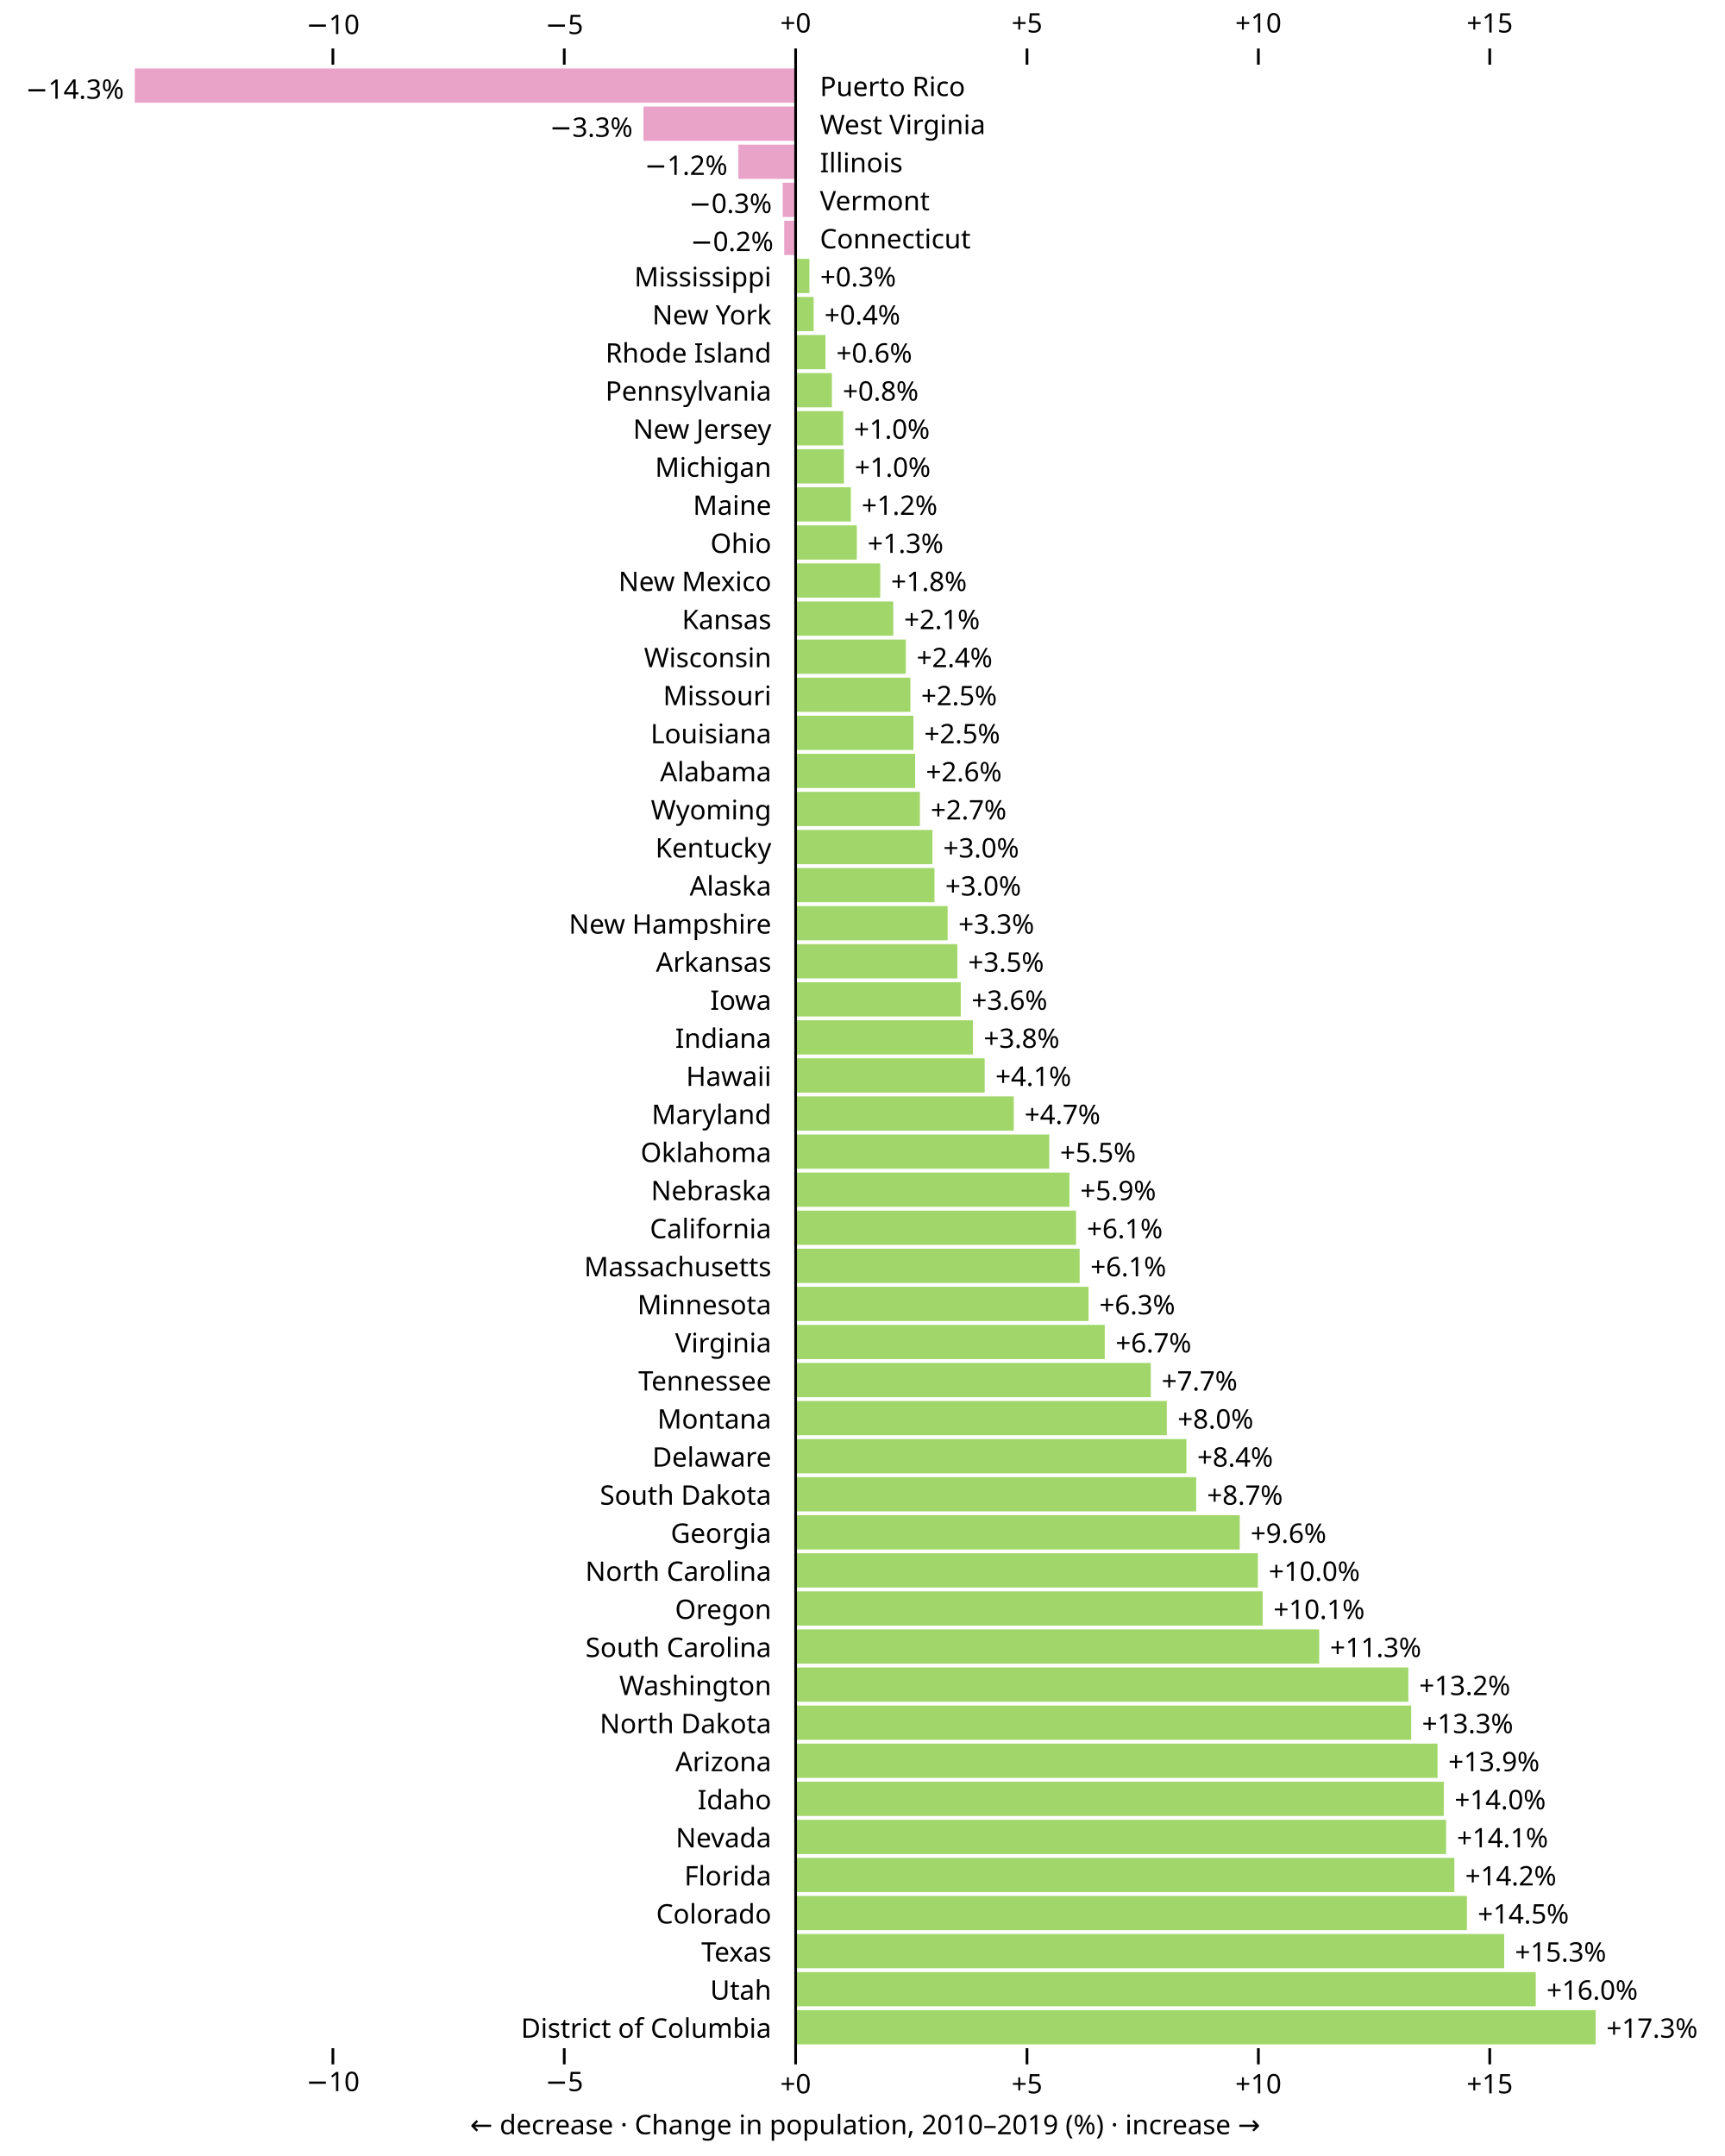
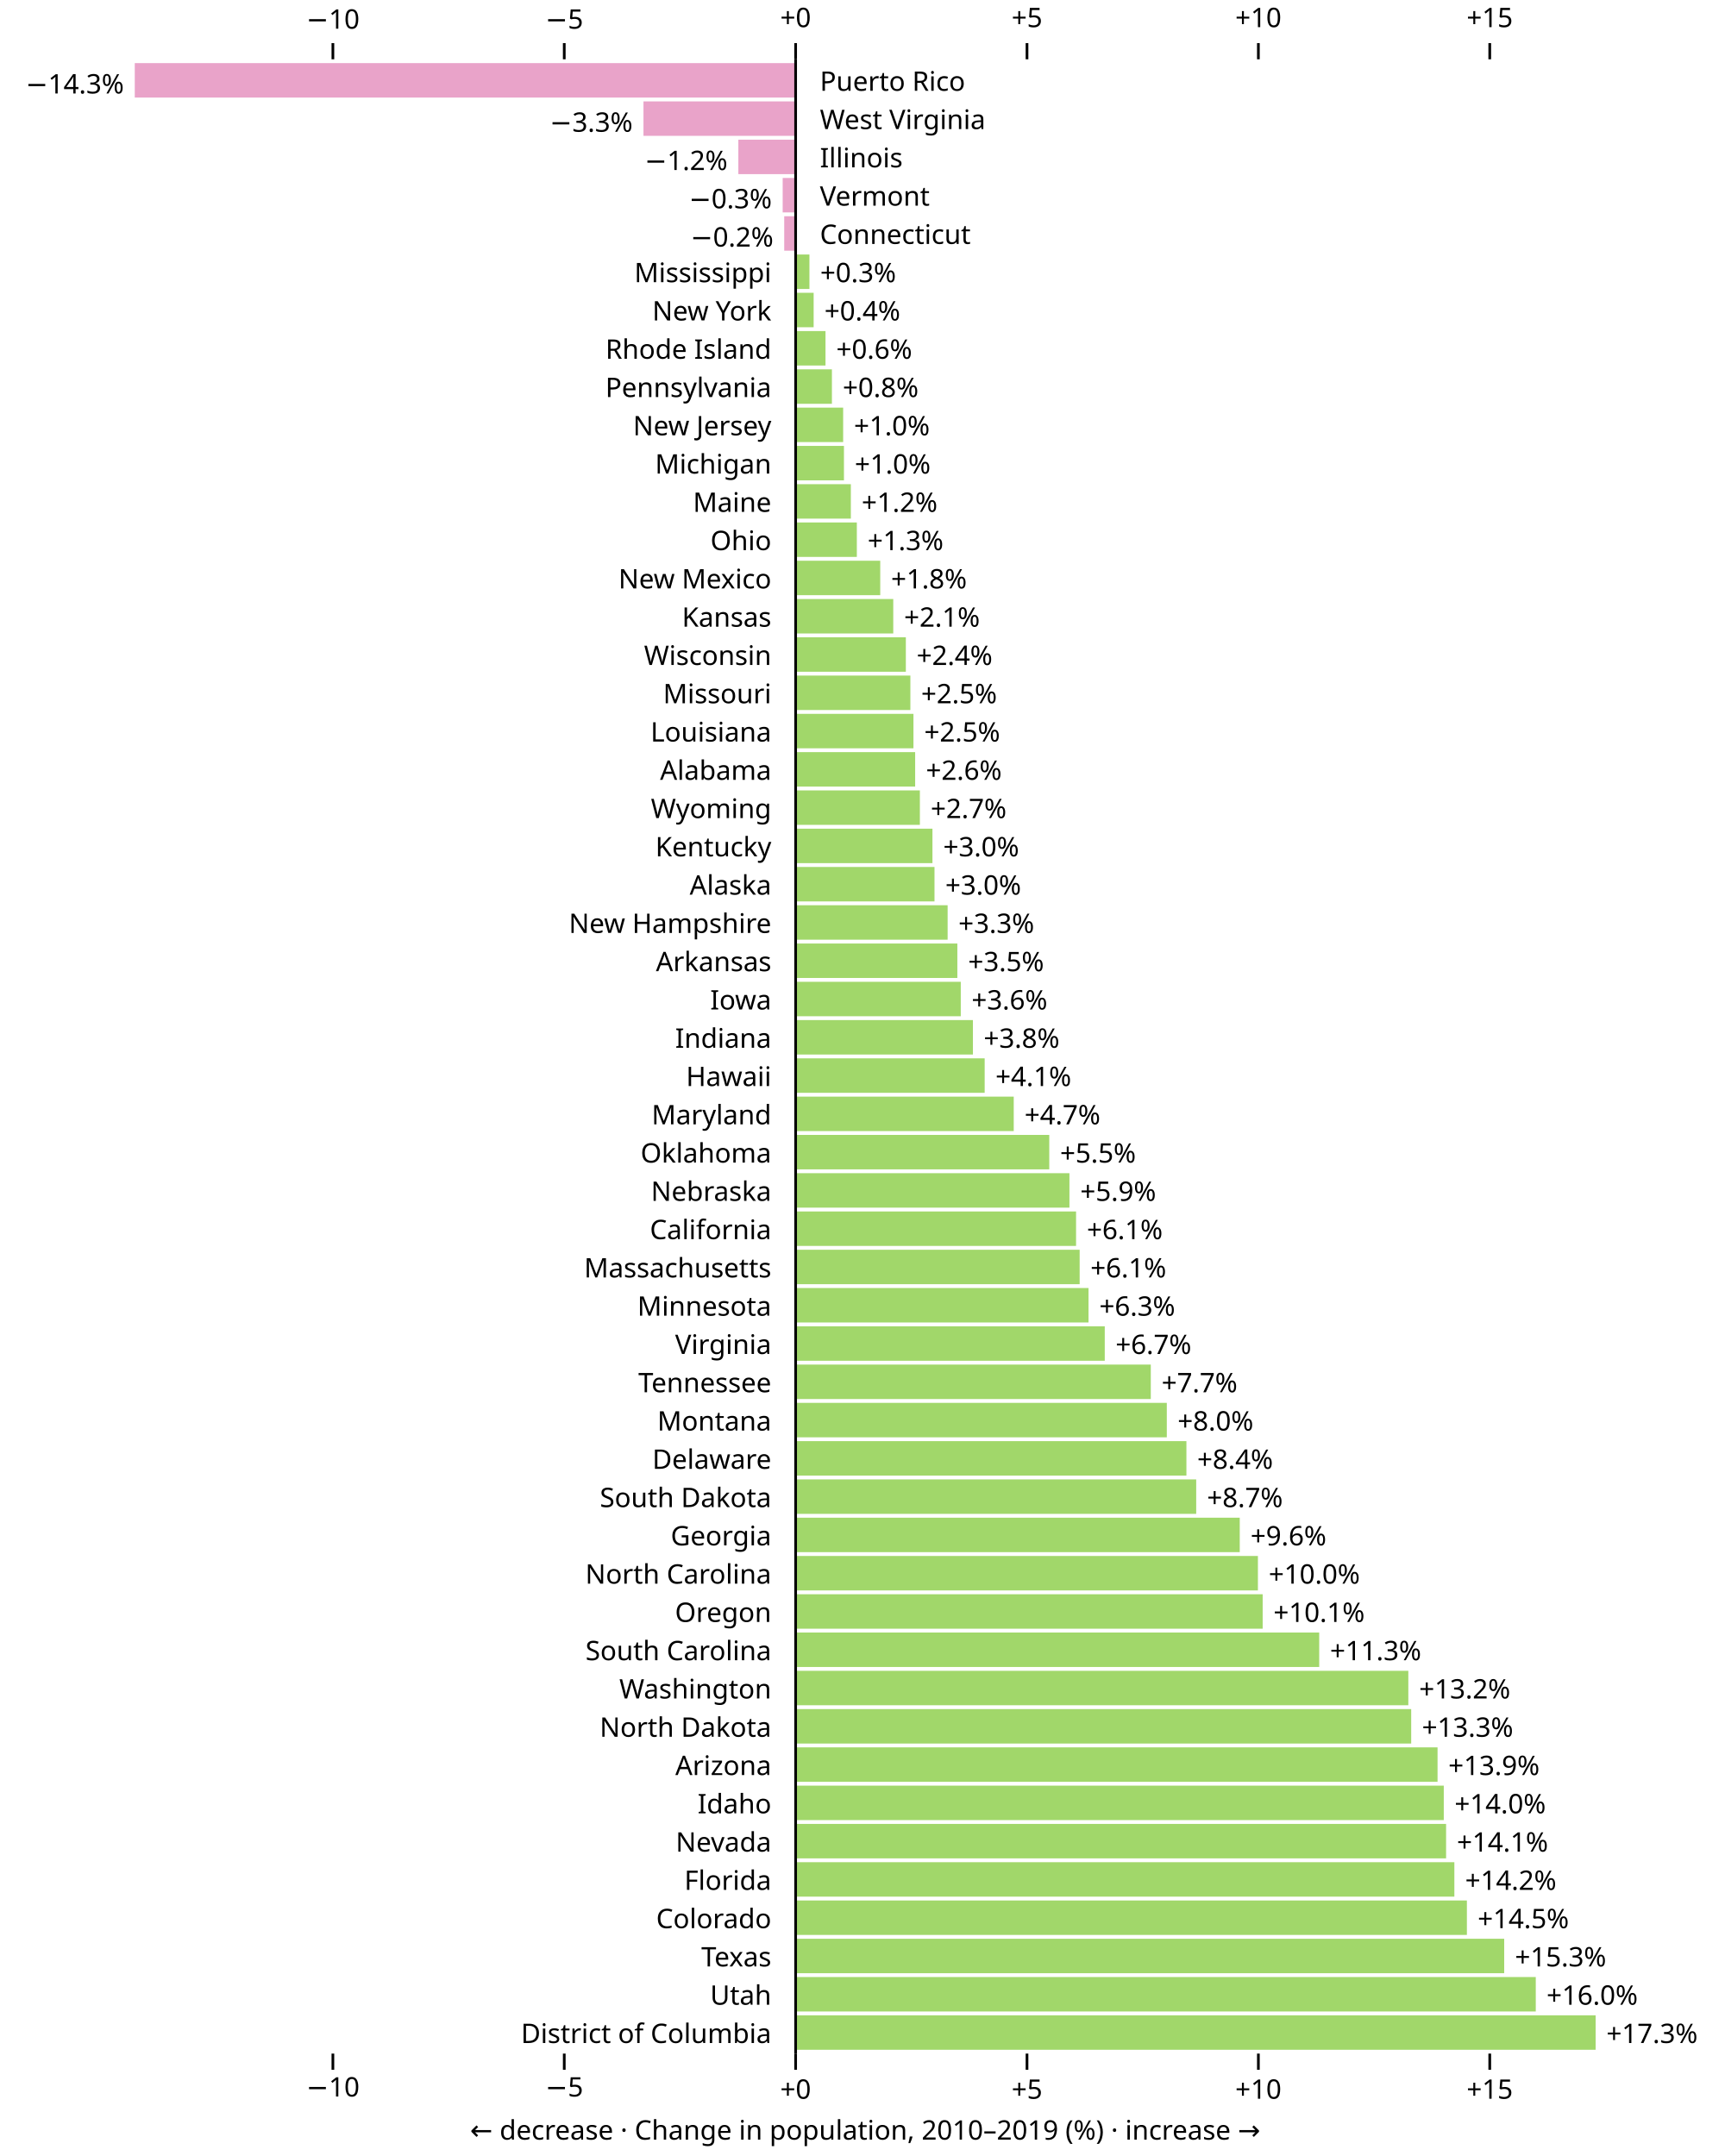
<svg xmlns="http://www.w3.org/2000/svg" width="640" height="800" viewBox="0 0 640 800">
-   <line x1="123.505" y1="760" x2="123.505" y2="766" stroke="currentColor" stroke-width="1" />
-   <line x1="209.348" y1="760" x2="209.348" y2="766" stroke="currentColor" stroke-width="1" />
-   <line x1="295.19" y1="760" x2="295.19" y2="766" stroke="currentColor" stroke-width="1" />
-   <line x1="381.033" y1="760" x2="381.033" y2="766" stroke="currentColor" stroke-width="1" />
-   <line x1="466.876" y1="760" x2="466.876" y2="766" stroke="currentColor" stroke-width="1" />
-   <line x1="552.718" y1="760" x2="552.718" y2="766" stroke="currentColor" stroke-width="1" />
-   <text x="123.505" y="769" font-family="system-ui, sans-serif" font-size="10" text-anchor="middle" dominant-baseline="text-before-edge" fill="currentColor">−10</text>
-   <text x="209.348" y="769" font-family="system-ui, sans-serif" font-size="10" text-anchor="middle" dominant-baseline="text-before-edge" fill="currentColor">−5</text>
-   <text x="295.19" y="769" font-family="system-ui, sans-serif" font-size="10" text-anchor="middle" dominant-baseline="text-before-edge" fill="currentColor">+0</text>
-   <text x="381.033" y="769" font-family="system-ui, sans-serif" font-size="10" text-anchor="middle" dominant-baseline="text-before-edge" fill="currentColor">+5</text>
-   <text x="466.876" y="769" font-family="system-ui, sans-serif" font-size="10" text-anchor="middle" dominant-baseline="text-before-edge" fill="currentColor">+10</text>
-   <text x="552.718" y="769" font-family="system-ui, sans-serif" font-size="10" text-anchor="middle" dominant-baseline="text-before-edge" fill="currentColor">+15</text>
-   <text x="321" y="785" font-family="system-ui, sans-serif" font-size="10" text-anchor="middle" dominant-baseline="text-before-edge" fill="currentColor">← decrease · Change in population, 2010–2019 (%) · increase →</text>
-   <line x1="123.505" y1="24" x2="123.505" y2="18" stroke="currentColor" stroke-width="1" />
-   <line x1="209.348" y1="24" x2="209.348" y2="18" stroke="currentColor" stroke-width="1" />
-   <line x1="295.19" y1="24" x2="295.19" y2="18" stroke="currentColor" stroke-width="1" />
-   <line x1="381.033" y1="24" x2="381.033" y2="18" stroke="currentColor" stroke-width="1" />
-   <line x1="466.876" y1="24" x2="466.876" y2="18" stroke="currentColor" stroke-width="1" />
-   <line x1="552.718" y1="24" x2="552.718" y2="18" stroke="currentColor" stroke-width="1" />
-   <text x="123.505" y="15" font-family="system-ui, sans-serif" font-size="10" text-anchor="middle" dominant-baseline="text-after-edge" fill="currentColor">−10</text>
-   <text x="209.348" y="15" font-family="system-ui, sans-serif" font-size="10" text-anchor="middle" dominant-baseline="text-after-edge" fill="currentColor">−5</text>
-   <text x="295.19" y="15" font-family="system-ui, sans-serif" font-size="10" text-anchor="middle" dominant-baseline="text-after-edge" fill="currentColor">+0</text>
-   <text x="381.033" y="15" font-family="system-ui, sans-serif" font-size="10" text-anchor="middle" dominant-baseline="text-after-edge" fill="currentColor">+5</text>
-   <text x="466.876" y="15" font-family="system-ui, sans-serif" font-size="10" text-anchor="middle" dominant-baseline="text-after-edge" fill="currentColor">+10</text>
-   <text x="552.718" y="15" font-family="system-ui, sans-serif" font-size="10" text-anchor="middle" dominant-baseline="text-after-edge" fill="currentColor">+15</text>
-   <rect x="295.19" y="449.213" width="104.045" height="12.714" fill="#a1d76a" />
-   <rect x="295.19" y="717.62" width="262.886" height="12.714" fill="#a1d76a" />
-   <rect x="295.19" y="689.367" width="244.399" height="12.714" fill="#a1d76a" />
-   <rect x="295.19" y="110.173" width="6.685" height="12.714" fill="#a1d76a" />
-   <rect x="295.19" y="138.426" width="13.463" height="12.714" fill="#a1d76a" />
-   <rect x="273.94" y="53.666" width="21.25" height="12.714" fill="#e9a3c9" />
-   <rect x="295.19" y="194.933" width="22.709" height="12.714" fill="#a1d76a" />
-   <rect x="295.19" y="562.226" width="164.774" height="12.714" fill="#a1d76a" />
-   <rect x="295.19" y="576.353" width="171.515" height="12.714" fill="#a1d76a" />
-   <rect x="295.19" y="166.679" width="17.929" height="12.714" fill="#a1d76a" />
-   <rect x="295.19" y="152.553" width="17.633" height="12.714" fill="#a1d76a" />
-   <rect x="295.19" y="491.593" width="114.691" height="12.714" fill="#a1d76a" />
-   <rect x="295.19" y="618.733" width="227.317" height="12.714" fill="#a1d76a" />
-   <rect x="295.19" y="646.987" width="238.161" height="12.714" fill="#a1d76a" />
-   <rect x="295.19" y="463.34" width="105.375" height="12.714" fill="#a1d76a" />
-   <rect x="295.19" y="505.72" width="131.77" height="12.714" fill="#a1d76a" />
-   <rect x="295.19" y="378.58" width="65.779" height="12.714" fill="#a1d76a" />
-   <rect x="295.19" y="251.44" width="42.571" height="12.714" fill="#a1d76a" />
-   <rect x="295.19" y="406.833" width="80.921" height="12.714" fill="#a1d76a" />
-   <rect x="295.19" y="237.313" width="40.891" height="12.714" fill="#a1d76a" />
-   <rect x="295.19" y="703.493" width="249.048" height="12.714" fill="#a1d76a" />
-   <rect x="295.19" y="477.466" width="108.666" height="12.714" fill="#a1d76a" />
-   <rect x="295.19" y="604.607" width="194.258" height="12.714" fill="#a1d76a" />
-   <rect x="295.19" y="279.693" width="44.342" height="12.714" fill="#a1d76a" />
-   <rect x="295.19" y="265.566" width="43.712" height="12.714" fill="#a1d76a" />
-   <rect x="295.19" y="307.946" width="50.764" height="12.714" fill="#a1d76a" />
-   <rect x="295.19" y="590.48" width="173.278" height="12.714" fill="#a1d76a" />
-   <rect x="295.19" y="420.96" width="94.104" height="12.714" fill="#a1d76a" />
-   <rect x="290.958" y="81.919" width="4.232" height="12.714" fill="#e9a3c9" />
-   <rect x="295.19" y="731.747" width="274.604" height="12.714" fill="#a1d76a" />
-   <rect x="50" y="25.413" width="245.19" height="12.714" fill="#e9a3c9" />
-   <rect x="295.19" y="364.453" width="61.269" height="12.714" fill="#a1d76a" />
-   <rect x="295.19" y="675.24" width="241.33" height="12.714" fill="#a1d76a" />
-   <rect x="295.19" y="350.326" width="60.001" height="12.714" fill="#a1d76a" />
-   <rect x="295.19" y="96.046" width="5.122" height="12.714" fill="#a1d76a" />
-   <rect x="295.19" y="223.186" width="36.223" height="12.714" fill="#a1d76a" />
-   <rect x="295.19" y="209.06" width="31.391" height="12.714" fill="#a1d76a" />
-   <rect x="295.19" y="435.086" width="101.588" height="12.714" fill="#a1d76a" />
-   <rect x="238.738" y="39.539" width="56.452" height="12.714" fill="#e9a3c9" />
-   <rect x="295.19" y="661.113" width="240.473" height="12.714" fill="#a1d76a" />
-   <rect x="295.19" y="392.706" width="70.137" height="12.714" fill="#a1d76a" />
-   <rect x="295.19" y="336.2" width="56.392" height="12.714" fill="#a1d76a" />
-   <rect x="295.19" y="180.806" width="20.487" height="12.714" fill="#a1d76a" />
-   <rect x="295.19" y="519.846" width="137.712" height="12.714" fill="#a1d76a" />
-   <rect x="295.19" y="124.299" width="11.082" height="12.714" fill="#a1d76a" />
-   <rect x="295.19" y="533.973" width="144.987" height="12.714" fill="#a1d76a" />
-   <rect x="295.19" y="548.1" width="148.618" height="12.714" fill="#a1d76a" />
-   <rect x="295.19" y="632.86" width="228.383" height="12.714" fill="#a1d76a" />
-   <rect x="295.19" y="322.073" width="51.523" height="12.714" fill="#a1d76a" />
-   <rect x="295.19" y="745.873" width="296.81" height="12.714" fill="#a1d76a" />
-   <rect x="290.383" y="67.793" width="4.807" height="12.714" fill="#e9a3c9" />
-   <rect x="295.19" y="293.82" width="46.096" height="12.714" fill="#a1d76a" />
-   <text x="286.19" y="455.57" font-family="system-ui, sans-serif" font-size="10" text-anchor="end" dominant-baseline="central" fill="currentColor">California</text>
-   <text x="286.19" y="723.977" font-family="system-ui, sans-serif" font-size="10" text-anchor="end" dominant-baseline="central" fill="currentColor">Texas</text>
-   <text x="286.19" y="695.724" font-family="system-ui, sans-serif" font-size="10" text-anchor="end" dominant-baseline="central" fill="currentColor">Florida</text>
-   <text x="286.19" y="116.53" font-family="system-ui, sans-serif" font-size="10" text-anchor="end" dominant-baseline="central" fill="currentColor">New York</text>
-   <text x="286.19" y="144.783" font-family="system-ui, sans-serif" font-size="10" text-anchor="end" dominant-baseline="central" fill="currentColor">Pennsylvania</text>
-   <text x="304.19" y="60.023" font-family="system-ui, sans-serif" font-size="10" text-anchor="start" dominant-baseline="central" fill="currentColor">Illinois</text>
-   <text x="286.19" y="201.29" font-family="system-ui, sans-serif" font-size="10" text-anchor="end" dominant-baseline="central" fill="currentColor">Ohio</text>
-   <text x="286.19" y="568.583" font-family="system-ui, sans-serif" font-size="10" text-anchor="end" dominant-baseline="central" fill="currentColor">Georgia</text>
-   <text x="286.19" y="582.71" font-family="system-ui, sans-serif" font-size="10" text-anchor="end" dominant-baseline="central" fill="currentColor">North Carolina</text>
-   <text x="286.19" y="173.036" font-family="system-ui, sans-serif" font-size="10" text-anchor="end" dominant-baseline="central" fill="currentColor">Michigan</text>
-   <text x="286.19" y="158.91" font-family="system-ui, sans-serif" font-size="10" text-anchor="end" dominant-baseline="central" fill="currentColor">New Jersey</text>
-   <text x="286.19" y="497.95" font-family="system-ui, sans-serif" font-size="10" text-anchor="end" dominant-baseline="central" fill="currentColor">Virginia</text>
-   <text x="286.19" y="625.09" font-family="system-ui, sans-serif" font-size="10" text-anchor="end" dominant-baseline="central" fill="currentColor">Washington</text>
-   <text x="286.19" y="653.344" font-family="system-ui, sans-serif" font-size="10" text-anchor="end" dominant-baseline="central" fill="currentColor">Arizona</text>
-   <text x="286.19" y="469.697" font-family="system-ui, sans-serif" font-size="10" text-anchor="end" dominant-baseline="central" fill="currentColor">Massachusetts</text>
-   <text x="286.19" y="512.077" font-family="system-ui, sans-serif" font-size="10" text-anchor="end" dominant-baseline="central" fill="currentColor">Tennessee</text>
-   <text x="286.19" y="384.937" font-family="system-ui, sans-serif" font-size="10" text-anchor="end" dominant-baseline="central" fill="currentColor">Indiana</text>
-   <text x="286.19" y="257.797" font-family="system-ui, sans-serif" font-size="10" text-anchor="end" dominant-baseline="central" fill="currentColor">Missouri</text>
-   <text x="286.19" y="413.19" font-family="system-ui, sans-serif" font-size="10" text-anchor="end" dominant-baseline="central" fill="currentColor">Maryland</text>
-   <text x="286.19" y="243.67" font-family="system-ui, sans-serif" font-size="10" text-anchor="end" dominant-baseline="central" fill="currentColor">Wisconsin</text>
-   <text x="286.19" y="709.85" font-family="system-ui, sans-serif" font-size="10" text-anchor="end" dominant-baseline="central" fill="currentColor">Colorado</text>
-   <text x="286.19" y="483.823" font-family="system-ui, sans-serif" font-size="10" text-anchor="end" dominant-baseline="central" fill="currentColor">Minnesota</text>
-   <text x="286.19" y="610.964" font-family="system-ui, sans-serif" font-size="10" text-anchor="end" dominant-baseline="central" fill="currentColor">South Carolina</text>
-   <text x="286.19" y="286.05" font-family="system-ui, sans-serif" font-size="10" text-anchor="end" dominant-baseline="central" fill="currentColor">Alabama</text>
-   <text x="286.19" y="271.923" font-family="system-ui, sans-serif" font-size="10" text-anchor="end" dominant-baseline="central" fill="currentColor">Louisiana</text>
-   <text x="286.19" y="314.303" font-family="system-ui, sans-serif" font-size="10" text-anchor="end" dominant-baseline="central" fill="currentColor">Kentucky</text>
-   <text x="286.19" y="596.837" font-family="system-ui, sans-serif" font-size="10" text-anchor="end" dominant-baseline="central" fill="currentColor">Oregon</text>
-   <text x="286.19" y="427.317" font-family="system-ui, sans-serif" font-size="10" text-anchor="end" dominant-baseline="central" fill="currentColor">Oklahoma</text>
-   <text x="304.19" y="88.276" font-family="system-ui, sans-serif" font-size="10" text-anchor="start" dominant-baseline="central" fill="currentColor">Connecticut</text>
-   <text x="286.19" y="738.104" font-family="system-ui, sans-serif" font-size="10" text-anchor="end" dominant-baseline="central" fill="currentColor">Utah</text>
-   <text x="304.19" y="31.77" font-family="system-ui, sans-serif" font-size="10" text-anchor="start" dominant-baseline="central" fill="currentColor">Puerto Rico</text>
-   <text x="286.19" y="370.81" font-family="system-ui, sans-serif" font-size="10" text-anchor="end" dominant-baseline="central" fill="currentColor">Iowa</text>
-   <text x="286.19" y="681.597" font-family="system-ui, sans-serif" font-size="10" text-anchor="end" dominant-baseline="central" fill="currentColor">Nevada</text>
-   <text x="286.19" y="356.683" font-family="system-ui, sans-serif" font-size="10" text-anchor="end" dominant-baseline="central" fill="currentColor">Arkansas</text>
-   <text x="286.19" y="102.403" font-family="system-ui, sans-serif" font-size="10" text-anchor="end" dominant-baseline="central" fill="currentColor">Mississippi</text>
-   <text x="286.19" y="229.543" font-family="system-ui, sans-serif" font-size="10" text-anchor="end" dominant-baseline="central" fill="currentColor">Kansas</text>
-   <text x="286.19" y="215.417" font-family="system-ui, sans-serif" font-size="10" text-anchor="end" dominant-baseline="central" fill="currentColor">New Mexico</text>
-   <text x="286.19" y="441.443" font-family="system-ui, sans-serif" font-size="10" text-anchor="end" dominant-baseline="central" fill="currentColor">Nebraska</text>
-   <text x="304.19" y="45.896" font-family="system-ui, sans-serif" font-size="10" text-anchor="start" dominant-baseline="central" fill="currentColor">West Virginia</text>
-   <text x="286.19" y="667.47" font-family="system-ui, sans-serif" font-size="10" text-anchor="end" dominant-baseline="central" fill="currentColor">Idaho</text>
-   <text x="286.19" y="399.063" font-family="system-ui, sans-serif" font-size="10" text-anchor="end" dominant-baseline="central" fill="currentColor">Hawaii</text>
-   <text x="286.19" y="342.557" font-family="system-ui, sans-serif" font-size="10" text-anchor="end" dominant-baseline="central" fill="currentColor">New Hampshire</text>
-   <text x="286.19" y="187.163" font-family="system-ui, sans-serif" font-size="10" text-anchor="end" dominant-baseline="central" fill="currentColor">Maine</text>
-   <text x="286.19" y="526.203" font-family="system-ui, sans-serif" font-size="10" text-anchor="end" dominant-baseline="central" fill="currentColor">Montana</text>
-   <text x="286.19" y="130.656" font-family="system-ui, sans-serif" font-size="10" text-anchor="end" dominant-baseline="central" fill="currentColor">Rhode Island</text>
-   <text x="286.19" y="540.33" font-family="system-ui, sans-serif" font-size="10" text-anchor="end" dominant-baseline="central" fill="currentColor">Delaware</text>
-   <text x="286.19" y="554.457" font-family="system-ui, sans-serif" font-size="10" text-anchor="end" dominant-baseline="central" fill="currentColor">South Dakota</text>
-   <text x="286.19" y="639.217" font-family="system-ui, sans-serif" font-size="10" text-anchor="end" dominant-baseline="central" fill="currentColor">North Dakota</text>
-   <text x="286.19" y="328.43" font-family="system-ui, sans-serif" font-size="10" text-anchor="end" dominant-baseline="central" fill="currentColor">Alaska</text>
-   <text x="286.19" y="752.23" font-family="system-ui, sans-serif" font-size="10" text-anchor="end" dominant-baseline="central" fill="currentColor">District of Columbia</text>
-   <text x="304.19" y="74.15" font-family="system-ui, sans-serif" font-size="10" text-anchor="start" dominant-baseline="central" fill="currentColor">Vermont</text>
-   <text x="286.19" y="300.177" font-family="system-ui, sans-serif" font-size="10" text-anchor="end" dominant-baseline="central" fill="currentColor">Wyoming</text>
-   <text x="403.235" y="455.57" font-family="system-ui, sans-serif" font-size="10" text-anchor="start" dominant-baseline="central" fill="currentColor">+6.1%</text>
-   <text x="562.077" y="723.977" font-family="system-ui, sans-serif" font-size="10" text-anchor="start" dominant-baseline="central" fill="currentColor">+15.3%</text>
-   <text x="543.59" y="695.724" font-family="system-ui, sans-serif" font-size="10" text-anchor="start" dominant-baseline="central" fill="currentColor">+14.2%</text>
-   <text x="305.876" y="116.53" font-family="system-ui, sans-serif" font-size="10" text-anchor="start" dominant-baseline="central" fill="currentColor">+0.4%</text>
-   <text x="312.654" y="144.783" font-family="system-ui, sans-serif" font-size="10" text-anchor="start" dominant-baseline="central" fill="currentColor">+0.8%</text>
-   <text x="269.94" y="60.023" font-family="system-ui, sans-serif" font-size="10" text-anchor="end" dominant-baseline="central" fill="currentColor">−1.2%</text>
-   <text x="321.9" y="201.29" font-family="system-ui, sans-serif" font-size="10" text-anchor="start" dominant-baseline="central" fill="currentColor">+1.3%</text>
-   <text x="463.965" y="568.583" font-family="system-ui, sans-serif" font-size="10" text-anchor="start" dominant-baseline="central" fill="currentColor">+9.6%</text>
-   <text x="470.705" y="582.71" font-family="system-ui, sans-serif" font-size="10" text-anchor="start" dominant-baseline="central" fill="currentColor">+10.0%</text>
-   <text x="317.12" y="173.036" font-family="system-ui, sans-serif" font-size="10" text-anchor="start" dominant-baseline="central" fill="currentColor">+1.0%</text>
-   <text x="316.823" y="158.91" font-family="system-ui, sans-serif" font-size="10" text-anchor="start" dominant-baseline="central" fill="currentColor">+1.0%</text>
-   <text x="413.882" y="497.95" font-family="system-ui, sans-serif" font-size="10" text-anchor="start" dominant-baseline="central" fill="currentColor">+6.7%</text>
-   <text x="526.508" y="625.09" font-family="system-ui, sans-serif" font-size="10" text-anchor="start" dominant-baseline="central" fill="currentColor">+13.2%</text>
-   <text x="537.352" y="653.344" font-family="system-ui, sans-serif" font-size="10" text-anchor="start" dominant-baseline="central" fill="currentColor">+13.9%</text>
-   <text x="404.566" y="469.697" font-family="system-ui, sans-serif" font-size="10" text-anchor="start" dominant-baseline="central" fill="currentColor">+6.1%</text>
-   <text x="430.96" y="512.077" font-family="system-ui, sans-serif" font-size="10" text-anchor="start" dominant-baseline="central" fill="currentColor">+7.7%</text>
-   <text x="364.969" y="384.937" font-family="system-ui, sans-serif" font-size="10" text-anchor="start" dominant-baseline="central" fill="currentColor">+3.8%</text>
-   <text x="341.761" y="257.797" font-family="system-ui, sans-serif" font-size="10" text-anchor="start" dominant-baseline="central" fill="currentColor">+2.5%</text>
-   <text x="380.112" y="413.19" font-family="system-ui, sans-serif" font-size="10" text-anchor="start" dominant-baseline="central" fill="currentColor">+4.7%</text>
-   <text x="340.081" y="243.67" font-family="system-ui, sans-serif" font-size="10" text-anchor="start" dominant-baseline="central" fill="currentColor">+2.4%</text>
-   <text x="548.238" y="709.85" font-family="system-ui, sans-serif" font-size="10" text-anchor="start" dominant-baseline="central" fill="currentColor">+14.5%</text>
-   <text x="407.857" y="483.823" font-family="system-ui, sans-serif" font-size="10" text-anchor="start" dominant-baseline="central" fill="currentColor">+6.3%</text>
-   <text x="493.448" y="610.964" font-family="system-ui, sans-serif" font-size="10" text-anchor="start" dominant-baseline="central" fill="currentColor">+11.3%</text>
-   <text x="343.533" y="286.05" font-family="system-ui, sans-serif" font-size="10" text-anchor="start" dominant-baseline="central" fill="currentColor">+2.6%</text>
-   <text x="342.902" y="271.923" font-family="system-ui, sans-serif" font-size="10" text-anchor="start" dominant-baseline="central" fill="currentColor">+2.5%</text>
-   <text x="349.954" y="314.303" font-family="system-ui, sans-serif" font-size="10" text-anchor="start" dominant-baseline="central" fill="currentColor">+3.0%</text>
-   <text x="472.469" y="596.837" font-family="system-ui, sans-serif" font-size="10" text-anchor="start" dominant-baseline="central" fill="currentColor">+10.1%</text>
-   <text x="393.295" y="427.317" font-family="system-ui, sans-serif" font-size="10" text-anchor="start" dominant-baseline="central" fill="currentColor">+5.5%</text>
-   <text x="286.958" y="88.276" font-family="system-ui, sans-serif" font-size="10" text-anchor="end" dominant-baseline="central" fill="currentColor">−0.2%</text>
-   <text x="573.794" y="738.104" font-family="system-ui, sans-serif" font-size="10" text-anchor="start" dominant-baseline="central" fill="currentColor">+16.0%</text>
-   <text x="46" y="31.77" font-family="system-ui, sans-serif" font-size="10" text-anchor="end" dominant-baseline="central" fill="currentColor">−14.3%</text>
-   <text x="360.46" y="370.81" font-family="system-ui, sans-serif" font-size="10" text-anchor="start" dominant-baseline="central" fill="currentColor">+3.6%</text>
-   <text x="540.521" y="681.597" font-family="system-ui, sans-serif" font-size="10" text-anchor="start" dominant-baseline="central" fill="currentColor">+14.1%</text>
-   <text x="359.192" y="356.683" font-family="system-ui, sans-serif" font-size="10" text-anchor="start" dominant-baseline="central" fill="currentColor">+3.5%</text>
-   <text x="304.312" y="102.403" font-family="system-ui, sans-serif" font-size="10" text-anchor="start" dominant-baseline="central" fill="currentColor">+0.3%</text>
-   <text x="335.413" y="229.543" font-family="system-ui, sans-serif" font-size="10" text-anchor="start" dominant-baseline="central" fill="currentColor">+2.1%</text>
-   <text x="330.581" y="215.417" font-family="system-ui, sans-serif" font-size="10" text-anchor="start" dominant-baseline="central" fill="currentColor">+1.8%</text>
-   <text x="400.779" y="441.443" font-family="system-ui, sans-serif" font-size="10" text-anchor="start" dominant-baseline="central" fill="currentColor">+5.9%</text>
-   <text x="234.738" y="45.896" font-family="system-ui, sans-serif" font-size="10" text-anchor="end" dominant-baseline="central" fill="currentColor">−3.3%</text>
-   <text x="539.663" y="667.47" font-family="system-ui, sans-serif" font-size="10" text-anchor="start" dominant-baseline="central" fill="currentColor">+14.0%</text>
-   <text x="369.327" y="399.063" font-family="system-ui, sans-serif" font-size="10" text-anchor="start" dominant-baseline="central" fill="currentColor">+4.1%</text>
-   <text x="355.582" y="342.557" font-family="system-ui, sans-serif" font-size="10" text-anchor="start" dominant-baseline="central" fill="currentColor">+3.3%</text>
-   <text x="319.677" y="187.163" font-family="system-ui, sans-serif" font-size="10" text-anchor="start" dominant-baseline="central" fill="currentColor">+1.2%</text>
-   <text x="436.903" y="526.203" font-family="system-ui, sans-serif" font-size="10" text-anchor="start" dominant-baseline="central" fill="currentColor">+8.0%</text>
-   <text x="310.272" y="130.656" font-family="system-ui, sans-serif" font-size="10" text-anchor="start" dominant-baseline="central" fill="currentColor">+0.6%</text>
-   <text x="444.177" y="540.33" font-family="system-ui, sans-serif" font-size="10" text-anchor="start" dominant-baseline="central" fill="currentColor">+8.4%</text>
-   <text x="447.809" y="554.457" font-family="system-ui, sans-serif" font-size="10" text-anchor="start" dominant-baseline="central" fill="currentColor">+8.7%</text>
-   <text x="527.573" y="639.217" font-family="system-ui, sans-serif" font-size="10" text-anchor="start" dominant-baseline="central" fill="currentColor">+13.3%</text>
-   <text x="350.713" y="328.43" font-family="system-ui, sans-serif" font-size="10" text-anchor="start" dominant-baseline="central" fill="currentColor">+3.0%</text>
-   <text x="596" y="752.23" font-family="system-ui, sans-serif" font-size="10" text-anchor="start" dominant-baseline="central" fill="currentColor">+17.3%</text>
-   <text x="286.383" y="74.15" font-family="system-ui, sans-serif" font-size="10" text-anchor="end" dominant-baseline="central" fill="currentColor">−0.3%</text>
-   <text x="345.287" y="300.177" font-family="system-ui, sans-serif" font-size="10" text-anchor="start" dominant-baseline="central" fill="currentColor">+2.7%</text>
-   <line x1="295.19" y1="24" x2="295.19" y2="760" stroke="#000" stroke-width="1" />
+   <line x1="123.505" y1="762" x2="123.505" y2="768" stroke="currentColor" stroke-width="1" />
+   <line x1="209.348" y1="762" x2="209.348" y2="768" stroke="currentColor" stroke-width="1" />
+   <line x1="295.19" y1="762" x2="295.19" y2="768" stroke="currentColor" stroke-width="1" />
+   <line x1="381.033" y1="762" x2="381.033" y2="768" stroke="currentColor" stroke-width="1" />
+   <line x1="466.876" y1="762" x2="466.876" y2="768" stroke="currentColor" stroke-width="1" />
+   <line x1="552.718" y1="762" x2="552.718" y2="768" stroke="currentColor" stroke-width="1" />
+   <text x="123.505" y="771" font-family="system-ui, sans-serif" font-size="10" text-anchor="middle" dominant-baseline="text-before-edge" fill="currentColor">−10</text>
+   <text x="209.348" y="771" font-family="system-ui, sans-serif" font-size="10" text-anchor="middle" dominant-baseline="text-before-edge" fill="currentColor">−5</text>
+   <text x="295.19" y="771" font-family="system-ui, sans-serif" font-size="10" text-anchor="middle" dominant-baseline="text-before-edge" fill="currentColor">+0</text>
+   <text x="381.033" y="771" font-family="system-ui, sans-serif" font-size="10" text-anchor="middle" dominant-baseline="text-before-edge" fill="currentColor">+5</text>
+   <text x="466.876" y="771" font-family="system-ui, sans-serif" font-size="10" text-anchor="middle" dominant-baseline="text-before-edge" fill="currentColor">+10</text>
+   <text x="552.718" y="771" font-family="system-ui, sans-serif" font-size="10" text-anchor="middle" dominant-baseline="text-before-edge" fill="currentColor">+15</text>
+   <text x="321" y="787" font-family="system-ui, sans-serif" font-size="10" text-anchor="middle" dominant-baseline="text-before-edge" fill="currentColor">← decrease · Change in population, 2010–2019 (%) · increase →</text>
+   <line x1="123.505" y1="22" x2="123.505" y2="16" stroke="currentColor" stroke-width="1" />
+   <line x1="209.348" y1="22" x2="209.348" y2="16" stroke="currentColor" stroke-width="1" />
+   <line x1="295.19" y1="22" x2="295.19" y2="16" stroke="currentColor" stroke-width="1" />
+   <line x1="381.033" y1="22" x2="381.033" y2="16" stroke="currentColor" stroke-width="1" />
+   <line x1="466.876" y1="22" x2="466.876" y2="16" stroke="currentColor" stroke-width="1" />
+   <line x1="552.718" y1="22" x2="552.718" y2="16" stroke="currentColor" stroke-width="1" />
+   <text x="123.505" y="13" font-family="system-ui, sans-serif" font-size="10" text-anchor="middle" dominant-baseline="text-after-edge" fill="currentColor">−10</text>
+   <text x="209.348" y="13" font-family="system-ui, sans-serif" font-size="10" text-anchor="middle" dominant-baseline="text-after-edge" fill="currentColor">−5</text>
+   <text x="295.19" y="13" font-family="system-ui, sans-serif" font-size="10" text-anchor="middle" dominant-baseline="text-after-edge" fill="currentColor">+0</text>
+   <text x="381.033" y="13" font-family="system-ui, sans-serif" font-size="10" text-anchor="middle" dominant-baseline="text-after-edge" fill="currentColor">+5</text>
+   <text x="466.876" y="13" font-family="system-ui, sans-serif" font-size="10" text-anchor="middle" dominant-baseline="text-after-edge" fill="currentColor">+10</text>
+   <text x="552.718" y="13" font-family="system-ui, sans-serif" font-size="10" text-anchor="middle" dominant-baseline="text-after-edge" fill="currentColor">+15</text>
+   <rect x="295.19" y="449.524" width="104.045" height="12.783" fill="#a1d76a" />
+   <rect x="295.19" y="719.39" width="262.886" height="12.783" fill="#a1d76a" />
+   <rect x="295.19" y="690.983" width="244.399" height="12.783" fill="#a1d76a" />
+   <rect x="295.19" y="108.641" width="6.685" height="12.783" fill="#a1d76a" />
+   <rect x="295.19" y="137.048" width="13.463" height="12.783" fill="#a1d76a" />
+   <rect x="273.94" y="51.827" width="21.25" height="12.783" fill="#e9a3c9" />
+   <rect x="295.19" y="193.862" width="22.709" height="12.783" fill="#a1d76a" />
+   <rect x="295.19" y="563.152" width="164.774" height="12.783" fill="#a1d76a" />
+   <rect x="295.19" y="577.355" width="171.515" height="12.783" fill="#a1d76a" />
+   <rect x="295.19" y="165.455" width="17.929" height="12.783" fill="#a1d76a" />
+   <rect x="295.19" y="151.251" width="17.633" height="12.783" fill="#a1d76a" />
+   <rect x="295.19" y="492.134" width="114.691" height="12.783" fill="#a1d76a" />
+   <rect x="295.19" y="619.965" width="227.317" height="12.783" fill="#a1d76a" />
+   <rect x="295.19" y="648.372" width="238.161" height="12.783" fill="#a1d76a" />
+   <rect x="295.19" y="463.727" width="105.375" height="12.783" fill="#a1d76a" />
+   <rect x="295.19" y="506.338" width="131.77" height="12.783" fill="#a1d76a" />
+   <rect x="295.19" y="378.507" width="65.779" height="12.783" fill="#a1d76a" />
+   <rect x="295.19" y="250.676" width="42.571" height="12.783" fill="#a1d76a" />
+   <rect x="295.19" y="406.914" width="80.921" height="12.783" fill="#a1d76a" />
+   <rect x="295.19" y="236.472" width="40.891" height="12.783" fill="#a1d76a" />
+   <rect x="295.19" y="705.186" width="249.048" height="12.783" fill="#a1d76a" />
+   <rect x="295.19" y="477.931" width="108.666" height="12.783" fill="#a1d76a" />
+   <rect x="295.19" y="605.762" width="194.258" height="12.783" fill="#a1d76a" />
+   <rect x="295.19" y="279.083" width="44.342" height="12.783" fill="#a1d76a" />
+   <rect x="295.19" y="264.879" width="43.712" height="12.783" fill="#a1d76a" />
+   <rect x="295.19" y="307.489" width="50.764" height="12.783" fill="#a1d76a" />
+   <rect x="295.19" y="591.559" width="173.278" height="12.783" fill="#a1d76a" />
+   <rect x="295.19" y="421.117" width="94.104" height="12.783" fill="#a1d76a" />
+   <rect x="290.958" y="80.234" width="4.232" height="12.783" fill="#e9a3c9" />
+   <rect x="295.19" y="733.593" width="274.604" height="12.783" fill="#a1d76a" />
+   <rect x="50" y="23.42" width="245.19" height="12.783" fill="#e9a3c9" />
+   <rect x="295.19" y="364.303" width="61.269" height="12.783" fill="#a1d76a" />
+   <rect x="295.19" y="676.779" width="241.33" height="12.783" fill="#a1d76a" />
+   <rect x="295.19" y="350.1" width="60.001" height="12.783" fill="#a1d76a" />
+   <rect x="295.19" y="94.438" width="5.122" height="12.783" fill="#a1d76a" />
+   <rect x="295.19" y="222.269" width="36.223" height="12.783" fill="#a1d76a" />
+   <rect x="295.19" y="208.065" width="31.391" height="12.783" fill="#a1d76a" />
+   <rect x="295.19" y="435.321" width="101.588" height="12.783" fill="#a1d76a" />
+   <rect x="238.738" y="37.624" width="56.452" height="12.783" fill="#e9a3c9" />
+   <rect x="295.19" y="662.576" width="240.473" height="12.783" fill="#a1d76a" />
+   <rect x="295.19" y="392.71" width="70.137" height="12.783" fill="#a1d76a" />
+   <rect x="295.19" y="335.896" width="56.392" height="12.783" fill="#a1d76a" />
+   <rect x="295.19" y="179.658" width="20.487" height="12.783" fill="#a1d76a" />
+   <rect x="295.19" y="520.541" width="137.712" height="12.783" fill="#a1d76a" />
+   <rect x="295.19" y="122.845" width="11.082" height="12.783" fill="#a1d76a" />
+   <rect x="295.19" y="534.745" width="144.987" height="12.783" fill="#a1d76a" />
+   <rect x="295.19" y="548.948" width="148.618" height="12.783" fill="#a1d76a" />
+   <rect x="295.19" y="634.169" width="228.383" height="12.783" fill="#a1d76a" />
+   <rect x="295.19" y="321.693" width="51.523" height="12.783" fill="#a1d76a" />
+   <rect x="295.19" y="747.797" width="296.81" height="12.783" fill="#a1d76a" />
+   <rect x="290.383" y="66.031" width="4.807" height="12.783" fill="#e9a3c9" />
+   <rect x="295.19" y="293.286" width="46.096" height="12.783" fill="#a1d76a" />
+   <text x="286.19" y="455.916" font-family="system-ui, sans-serif" font-size="10" text-anchor="end" dominant-baseline="central" fill="currentColor">California</text>
+   <text x="286.19" y="725.781" font-family="system-ui, sans-serif" font-size="10" text-anchor="end" dominant-baseline="central" fill="currentColor">Texas</text>
+   <text x="286.19" y="697.374" font-family="system-ui, sans-serif" font-size="10" text-anchor="end" dominant-baseline="central" fill="currentColor">Florida</text>
+   <text x="286.19" y="115.033" font-family="system-ui, sans-serif" font-size="10" text-anchor="end" dominant-baseline="central" fill="currentColor">New York</text>
+   <text x="286.19" y="143.44" font-family="system-ui, sans-serif" font-size="10" text-anchor="end" dominant-baseline="central" fill="currentColor">Pennsylvania</text>
+   <text x="304.19" y="58.219" font-family="system-ui, sans-serif" font-size="10" text-anchor="start" dominant-baseline="central" fill="currentColor">Illinois</text>
+   <text x="286.19" y="200.253" font-family="system-ui, sans-serif" font-size="10" text-anchor="end" dominant-baseline="central" fill="currentColor">Ohio</text>
+   <text x="286.19" y="569.543" font-family="system-ui, sans-serif" font-size="10" text-anchor="end" dominant-baseline="central" fill="currentColor">Georgia</text>
+   <text x="286.19" y="583.747" font-family="system-ui, sans-serif" font-size="10" text-anchor="end" dominant-baseline="central" fill="currentColor">North Carolina</text>
+   <text x="286.19" y="171.846" font-family="system-ui, sans-serif" font-size="10" text-anchor="end" dominant-baseline="central" fill="currentColor">Michigan</text>
+   <text x="286.19" y="157.643" font-family="system-ui, sans-serif" font-size="10" text-anchor="end" dominant-baseline="central" fill="currentColor">New Jersey</text>
+   <text x="286.19" y="498.526" font-family="system-ui, sans-serif" font-size="10" text-anchor="end" dominant-baseline="central" fill="currentColor">Virginia</text>
+   <text x="286.19" y="626.357" font-family="system-ui, sans-serif" font-size="10" text-anchor="end" dominant-baseline="central" fill="currentColor">Washington</text>
+   <text x="286.19" y="654.764" font-family="system-ui, sans-serif" font-size="10" text-anchor="end" dominant-baseline="central" fill="currentColor">Arizona</text>
+   <text x="286.19" y="470.119" font-family="system-ui, sans-serif" font-size="10" text-anchor="end" dominant-baseline="central" fill="currentColor">Massachusetts</text>
+   <text x="286.19" y="512.729" font-family="system-ui, sans-serif" font-size="10" text-anchor="end" dominant-baseline="central" fill="currentColor">Tennessee</text>
+   <text x="286.19" y="384.898" font-family="system-ui, sans-serif" font-size="10" text-anchor="end" dominant-baseline="central" fill="currentColor">Indiana</text>
+   <text x="286.19" y="257.067" font-family="system-ui, sans-serif" font-size="10" text-anchor="end" dominant-baseline="central" fill="currentColor">Missouri</text>
+   <text x="286.19" y="413.305" font-family="system-ui, sans-serif" font-size="10" text-anchor="end" dominant-baseline="central" fill="currentColor">Maryland</text>
+   <text x="286.19" y="242.864" font-family="system-ui, sans-serif" font-size="10" text-anchor="end" dominant-baseline="central" fill="currentColor">Wisconsin</text>
+   <text x="286.19" y="711.578" font-family="system-ui, sans-serif" font-size="10" text-anchor="end" dominant-baseline="central" fill="currentColor">Colorado</text>
+   <text x="286.19" y="484.322" font-family="system-ui, sans-serif" font-size="10" text-anchor="end" dominant-baseline="central" fill="currentColor">Minnesota</text>
+   <text x="286.19" y="612.154" font-family="system-ui, sans-serif" font-size="10" text-anchor="end" dominant-baseline="central" fill="currentColor">South Carolina</text>
+   <text x="286.19" y="285.474" font-family="system-ui, sans-serif" font-size="10" text-anchor="end" dominant-baseline="central" fill="currentColor">Alabama</text>
+   <text x="286.19" y="271.271" font-family="system-ui, sans-serif" font-size="10" text-anchor="end" dominant-baseline="central" fill="currentColor">Louisiana</text>
+   <text x="286.19" y="313.881" font-family="system-ui, sans-serif" font-size="10" text-anchor="end" dominant-baseline="central" fill="currentColor">Kentucky</text>
+   <text x="286.19" y="597.95" font-family="system-ui, sans-serif" font-size="10" text-anchor="end" dominant-baseline="central" fill="currentColor">Oregon</text>
+   <text x="286.19" y="427.509" font-family="system-ui, sans-serif" font-size="10" text-anchor="end" dominant-baseline="central" fill="currentColor">Oklahoma</text>
+   <text x="304.19" y="86.626" font-family="system-ui, sans-serif" font-size="10" text-anchor="start" dominant-baseline="central" fill="currentColor">Connecticut</text>
+   <text x="286.19" y="739.985" font-family="system-ui, sans-serif" font-size="10" text-anchor="end" dominant-baseline="central" fill="currentColor">Utah</text>
+   <text x="304.19" y="29.812" font-family="system-ui, sans-serif" font-size="10" text-anchor="start" dominant-baseline="central" fill="currentColor">Puerto Rico</text>
+   <text x="286.19" y="370.695" font-family="system-ui, sans-serif" font-size="10" text-anchor="end" dominant-baseline="central" fill="currentColor">Iowa</text>
+   <text x="286.19" y="683.171" font-family="system-ui, sans-serif" font-size="10" text-anchor="end" dominant-baseline="central" fill="currentColor">Nevada</text>
+   <text x="286.19" y="356.491" font-family="system-ui, sans-serif" font-size="10" text-anchor="end" dominant-baseline="central" fill="currentColor">Arkansas</text>
+   <text x="286.19" y="100.829" font-family="system-ui, sans-serif" font-size="10" text-anchor="end" dominant-baseline="central" fill="currentColor">Mississippi</text>
+   <text x="286.19" y="228.66" font-family="system-ui, sans-serif" font-size="10" text-anchor="end" dominant-baseline="central" fill="currentColor">Kansas</text>
+   <text x="286.19" y="214.457" font-family="system-ui, sans-serif" font-size="10" text-anchor="end" dominant-baseline="central" fill="currentColor">New Mexico</text>
+   <text x="286.19" y="441.712" font-family="system-ui, sans-serif" font-size="10" text-anchor="end" dominant-baseline="central" fill="currentColor">Nebraska</text>
+   <text x="304.19" y="44.015" font-family="system-ui, sans-serif" font-size="10" text-anchor="start" dominant-baseline="central" fill="currentColor">West Virginia</text>
+   <text x="286.19" y="668.967" font-family="system-ui, sans-serif" font-size="10" text-anchor="end" dominant-baseline="central" fill="currentColor">Idaho</text>
+   <text x="286.19" y="399.102" font-family="system-ui, sans-serif" font-size="10" text-anchor="end" dominant-baseline="central" fill="currentColor">Hawaii</text>
+   <text x="286.19" y="342.288" font-family="system-ui, sans-serif" font-size="10" text-anchor="end" dominant-baseline="central" fill="currentColor">New Hampshire</text>
+   <text x="286.19" y="186.05" font-family="system-ui, sans-serif" font-size="10" text-anchor="end" dominant-baseline="central" fill="currentColor">Maine</text>
+   <text x="286.19" y="526.933" font-family="system-ui, sans-serif" font-size="10" text-anchor="end" dominant-baseline="central" fill="currentColor">Montana</text>
+   <text x="286.19" y="129.236" font-family="system-ui, sans-serif" font-size="10" text-anchor="end" dominant-baseline="central" fill="currentColor">Rhode Island</text>
+   <text x="286.19" y="541.136" font-family="system-ui, sans-serif" font-size="10" text-anchor="end" dominant-baseline="central" fill="currentColor">Delaware</text>
+   <text x="286.19" y="555.34" font-family="system-ui, sans-serif" font-size="10" text-anchor="end" dominant-baseline="central" fill="currentColor">South Dakota</text>
+   <text x="286.19" y="640.56" font-family="system-ui, sans-serif" font-size="10" text-anchor="end" dominant-baseline="central" fill="currentColor">North Dakota</text>
+   <text x="286.19" y="328.084" font-family="system-ui, sans-serif" font-size="10" text-anchor="end" dominant-baseline="central" fill="currentColor">Alaska</text>
+   <text x="286.19" y="754.188" font-family="system-ui, sans-serif" font-size="10" text-anchor="end" dominant-baseline="central" fill="currentColor">District of Columbia</text>
+   <text x="304.19" y="72.422" font-family="system-ui, sans-serif" font-size="10" text-anchor="start" dominant-baseline="central" fill="currentColor">Vermont</text>
+   <text x="286.19" y="299.678" font-family="system-ui, sans-serif" font-size="10" text-anchor="end" dominant-baseline="central" fill="currentColor">Wyoming</text>
+   <text x="403.235" y="455.916" font-family="system-ui, sans-serif" font-size="10" text-anchor="start" dominant-baseline="central" fill="currentColor">+6.1%</text>
+   <text x="562.077" y="725.781" font-family="system-ui, sans-serif" font-size="10" text-anchor="start" dominant-baseline="central" fill="currentColor">+15.3%</text>
+   <text x="543.59" y="697.374" font-family="system-ui, sans-serif" font-size="10" text-anchor="start" dominant-baseline="central" fill="currentColor">+14.2%</text>
+   <text x="305.876" y="115.033" font-family="system-ui, sans-serif" font-size="10" text-anchor="start" dominant-baseline="central" fill="currentColor">+0.4%</text>
+   <text x="312.654" y="143.44" font-family="system-ui, sans-serif" font-size="10" text-anchor="start" dominant-baseline="central" fill="currentColor">+0.8%</text>
+   <text x="269.94" y="58.219" font-family="system-ui, sans-serif" font-size="10" text-anchor="end" dominant-baseline="central" fill="currentColor">−1.2%</text>
+   <text x="321.9" y="200.253" font-family="system-ui, sans-serif" font-size="10" text-anchor="start" dominant-baseline="central" fill="currentColor">+1.3%</text>
+   <text x="463.965" y="569.543" font-family="system-ui, sans-serif" font-size="10" text-anchor="start" dominant-baseline="central" fill="currentColor">+9.6%</text>
+   <text x="470.705" y="583.747" font-family="system-ui, sans-serif" font-size="10" text-anchor="start" dominant-baseline="central" fill="currentColor">+10.0%</text>
+   <text x="317.12" y="171.846" font-family="system-ui, sans-serif" font-size="10" text-anchor="start" dominant-baseline="central" fill="currentColor">+1.0%</text>
+   <text x="316.823" y="157.643" font-family="system-ui, sans-serif" font-size="10" text-anchor="start" dominant-baseline="central" fill="currentColor">+1.0%</text>
+   <text x="413.882" y="498.526" font-family="system-ui, sans-serif" font-size="10" text-anchor="start" dominant-baseline="central" fill="currentColor">+6.7%</text>
+   <text x="526.508" y="626.357" font-family="system-ui, sans-serif" font-size="10" text-anchor="start" dominant-baseline="central" fill="currentColor">+13.2%</text>
+   <text x="537.352" y="654.764" font-family="system-ui, sans-serif" font-size="10" text-anchor="start" dominant-baseline="central" fill="currentColor">+13.9%</text>
+   <text x="404.566" y="470.119" font-family="system-ui, sans-serif" font-size="10" text-anchor="start" dominant-baseline="central" fill="currentColor">+6.1%</text>
+   <text x="430.96" y="512.729" font-family="system-ui, sans-serif" font-size="10" text-anchor="start" dominant-baseline="central" fill="currentColor">+7.7%</text>
+   <text x="364.969" y="384.898" font-family="system-ui, sans-serif" font-size="10" text-anchor="start" dominant-baseline="central" fill="currentColor">+3.8%</text>
+   <text x="341.761" y="257.067" font-family="system-ui, sans-serif" font-size="10" text-anchor="start" dominant-baseline="central" fill="currentColor">+2.5%</text>
+   <text x="380.112" y="413.305" font-family="system-ui, sans-serif" font-size="10" text-anchor="start" dominant-baseline="central" fill="currentColor">+4.7%</text>
+   <text x="340.081" y="242.864" font-family="system-ui, sans-serif" font-size="10" text-anchor="start" dominant-baseline="central" fill="currentColor">+2.4%</text>
+   <text x="548.238" y="711.578" font-family="system-ui, sans-serif" font-size="10" text-anchor="start" dominant-baseline="central" fill="currentColor">+14.5%</text>
+   <text x="407.857" y="484.322" font-family="system-ui, sans-serif" font-size="10" text-anchor="start" dominant-baseline="central" fill="currentColor">+6.3%</text>
+   <text x="493.448" y="612.154" font-family="system-ui, sans-serif" font-size="10" text-anchor="start" dominant-baseline="central" fill="currentColor">+11.3%</text>
+   <text x="343.533" y="285.474" font-family="system-ui, sans-serif" font-size="10" text-anchor="start" dominant-baseline="central" fill="currentColor">+2.6%</text>
+   <text x="342.902" y="271.271" font-family="system-ui, sans-serif" font-size="10" text-anchor="start" dominant-baseline="central" fill="currentColor">+2.5%</text>
+   <text x="349.954" y="313.881" font-family="system-ui, sans-serif" font-size="10" text-anchor="start" dominant-baseline="central" fill="currentColor">+3.0%</text>
+   <text x="472.469" y="597.95" font-family="system-ui, sans-serif" font-size="10" text-anchor="start" dominant-baseline="central" fill="currentColor">+10.1%</text>
+   <text x="393.295" y="427.509" font-family="system-ui, sans-serif" font-size="10" text-anchor="start" dominant-baseline="central" fill="currentColor">+5.5%</text>
+   <text x="286.958" y="86.626" font-family="system-ui, sans-serif" font-size="10" text-anchor="end" dominant-baseline="central" fill="currentColor">−0.2%</text>
+   <text x="573.794" y="739.985" font-family="system-ui, sans-serif" font-size="10" text-anchor="start" dominant-baseline="central" fill="currentColor">+16.0%</text>
+   <text x="46" y="29.812" font-family="system-ui, sans-serif" font-size="10" text-anchor="end" dominant-baseline="central" fill="currentColor">−14.3%</text>
+   <text x="360.46" y="370.695" font-family="system-ui, sans-serif" font-size="10" text-anchor="start" dominant-baseline="central" fill="currentColor">+3.6%</text>
+   <text x="540.521" y="683.171" font-family="system-ui, sans-serif" font-size="10" text-anchor="start" dominant-baseline="central" fill="currentColor">+14.1%</text>
+   <text x="359.192" y="356.491" font-family="system-ui, sans-serif" font-size="10" text-anchor="start" dominant-baseline="central" fill="currentColor">+3.5%</text>
+   <text x="304.312" y="100.829" font-family="system-ui, sans-serif" font-size="10" text-anchor="start" dominant-baseline="central" fill="currentColor">+0.3%</text>
+   <text x="335.413" y="228.66" font-family="system-ui, sans-serif" font-size="10" text-anchor="start" dominant-baseline="central" fill="currentColor">+2.1%</text>
+   <text x="330.581" y="214.457" font-family="system-ui, sans-serif" font-size="10" text-anchor="start" dominant-baseline="central" fill="currentColor">+1.8%</text>
+   <text x="400.779" y="441.712" font-family="system-ui, sans-serif" font-size="10" text-anchor="start" dominant-baseline="central" fill="currentColor">+5.9%</text>
+   <text x="234.738" y="44.015" font-family="system-ui, sans-serif" font-size="10" text-anchor="end" dominant-baseline="central" fill="currentColor">−3.3%</text>
+   <text x="539.663" y="668.967" font-family="system-ui, sans-serif" font-size="10" text-anchor="start" dominant-baseline="central" fill="currentColor">+14.0%</text>
+   <text x="369.327" y="399.102" font-family="system-ui, sans-serif" font-size="10" text-anchor="start" dominant-baseline="central" fill="currentColor">+4.1%</text>
+   <text x="355.582" y="342.288" font-family="system-ui, sans-serif" font-size="10" text-anchor="start" dominant-baseline="central" fill="currentColor">+3.3%</text>
+   <text x="319.677" y="186.05" font-family="system-ui, sans-serif" font-size="10" text-anchor="start" dominant-baseline="central" fill="currentColor">+1.2%</text>
+   <text x="436.903" y="526.933" font-family="system-ui, sans-serif" font-size="10" text-anchor="start" dominant-baseline="central" fill="currentColor">+8.0%</text>
+   <text x="310.272" y="129.236" font-family="system-ui, sans-serif" font-size="10" text-anchor="start" dominant-baseline="central" fill="currentColor">+0.6%</text>
+   <text x="444.177" y="541.136" font-family="system-ui, sans-serif" font-size="10" text-anchor="start" dominant-baseline="central" fill="currentColor">+8.4%</text>
+   <text x="447.809" y="555.34" font-family="system-ui, sans-serif" font-size="10" text-anchor="start" dominant-baseline="central" fill="currentColor">+8.7%</text>
+   <text x="527.573" y="640.56" font-family="system-ui, sans-serif" font-size="10" text-anchor="start" dominant-baseline="central" fill="currentColor">+13.3%</text>
+   <text x="350.713" y="328.084" font-family="system-ui, sans-serif" font-size="10" text-anchor="start" dominant-baseline="central" fill="currentColor">+3.0%</text>
+   <text x="596" y="754.188" font-family="system-ui, sans-serif" font-size="10" text-anchor="start" dominant-baseline="central" fill="currentColor">+17.3%</text>
+   <text x="286.383" y="72.422" font-family="system-ui, sans-serif" font-size="10" text-anchor="end" dominant-baseline="central" fill="currentColor">−0.3%</text>
+   <text x="345.287" y="299.678" font-family="system-ui, sans-serif" font-size="10" text-anchor="start" dominant-baseline="central" fill="currentColor">+2.7%</text>
+   <line x1="295.19" y1="22" x2="295.19" y2="762" stroke="#000" stroke-width="1" />
</svg>
